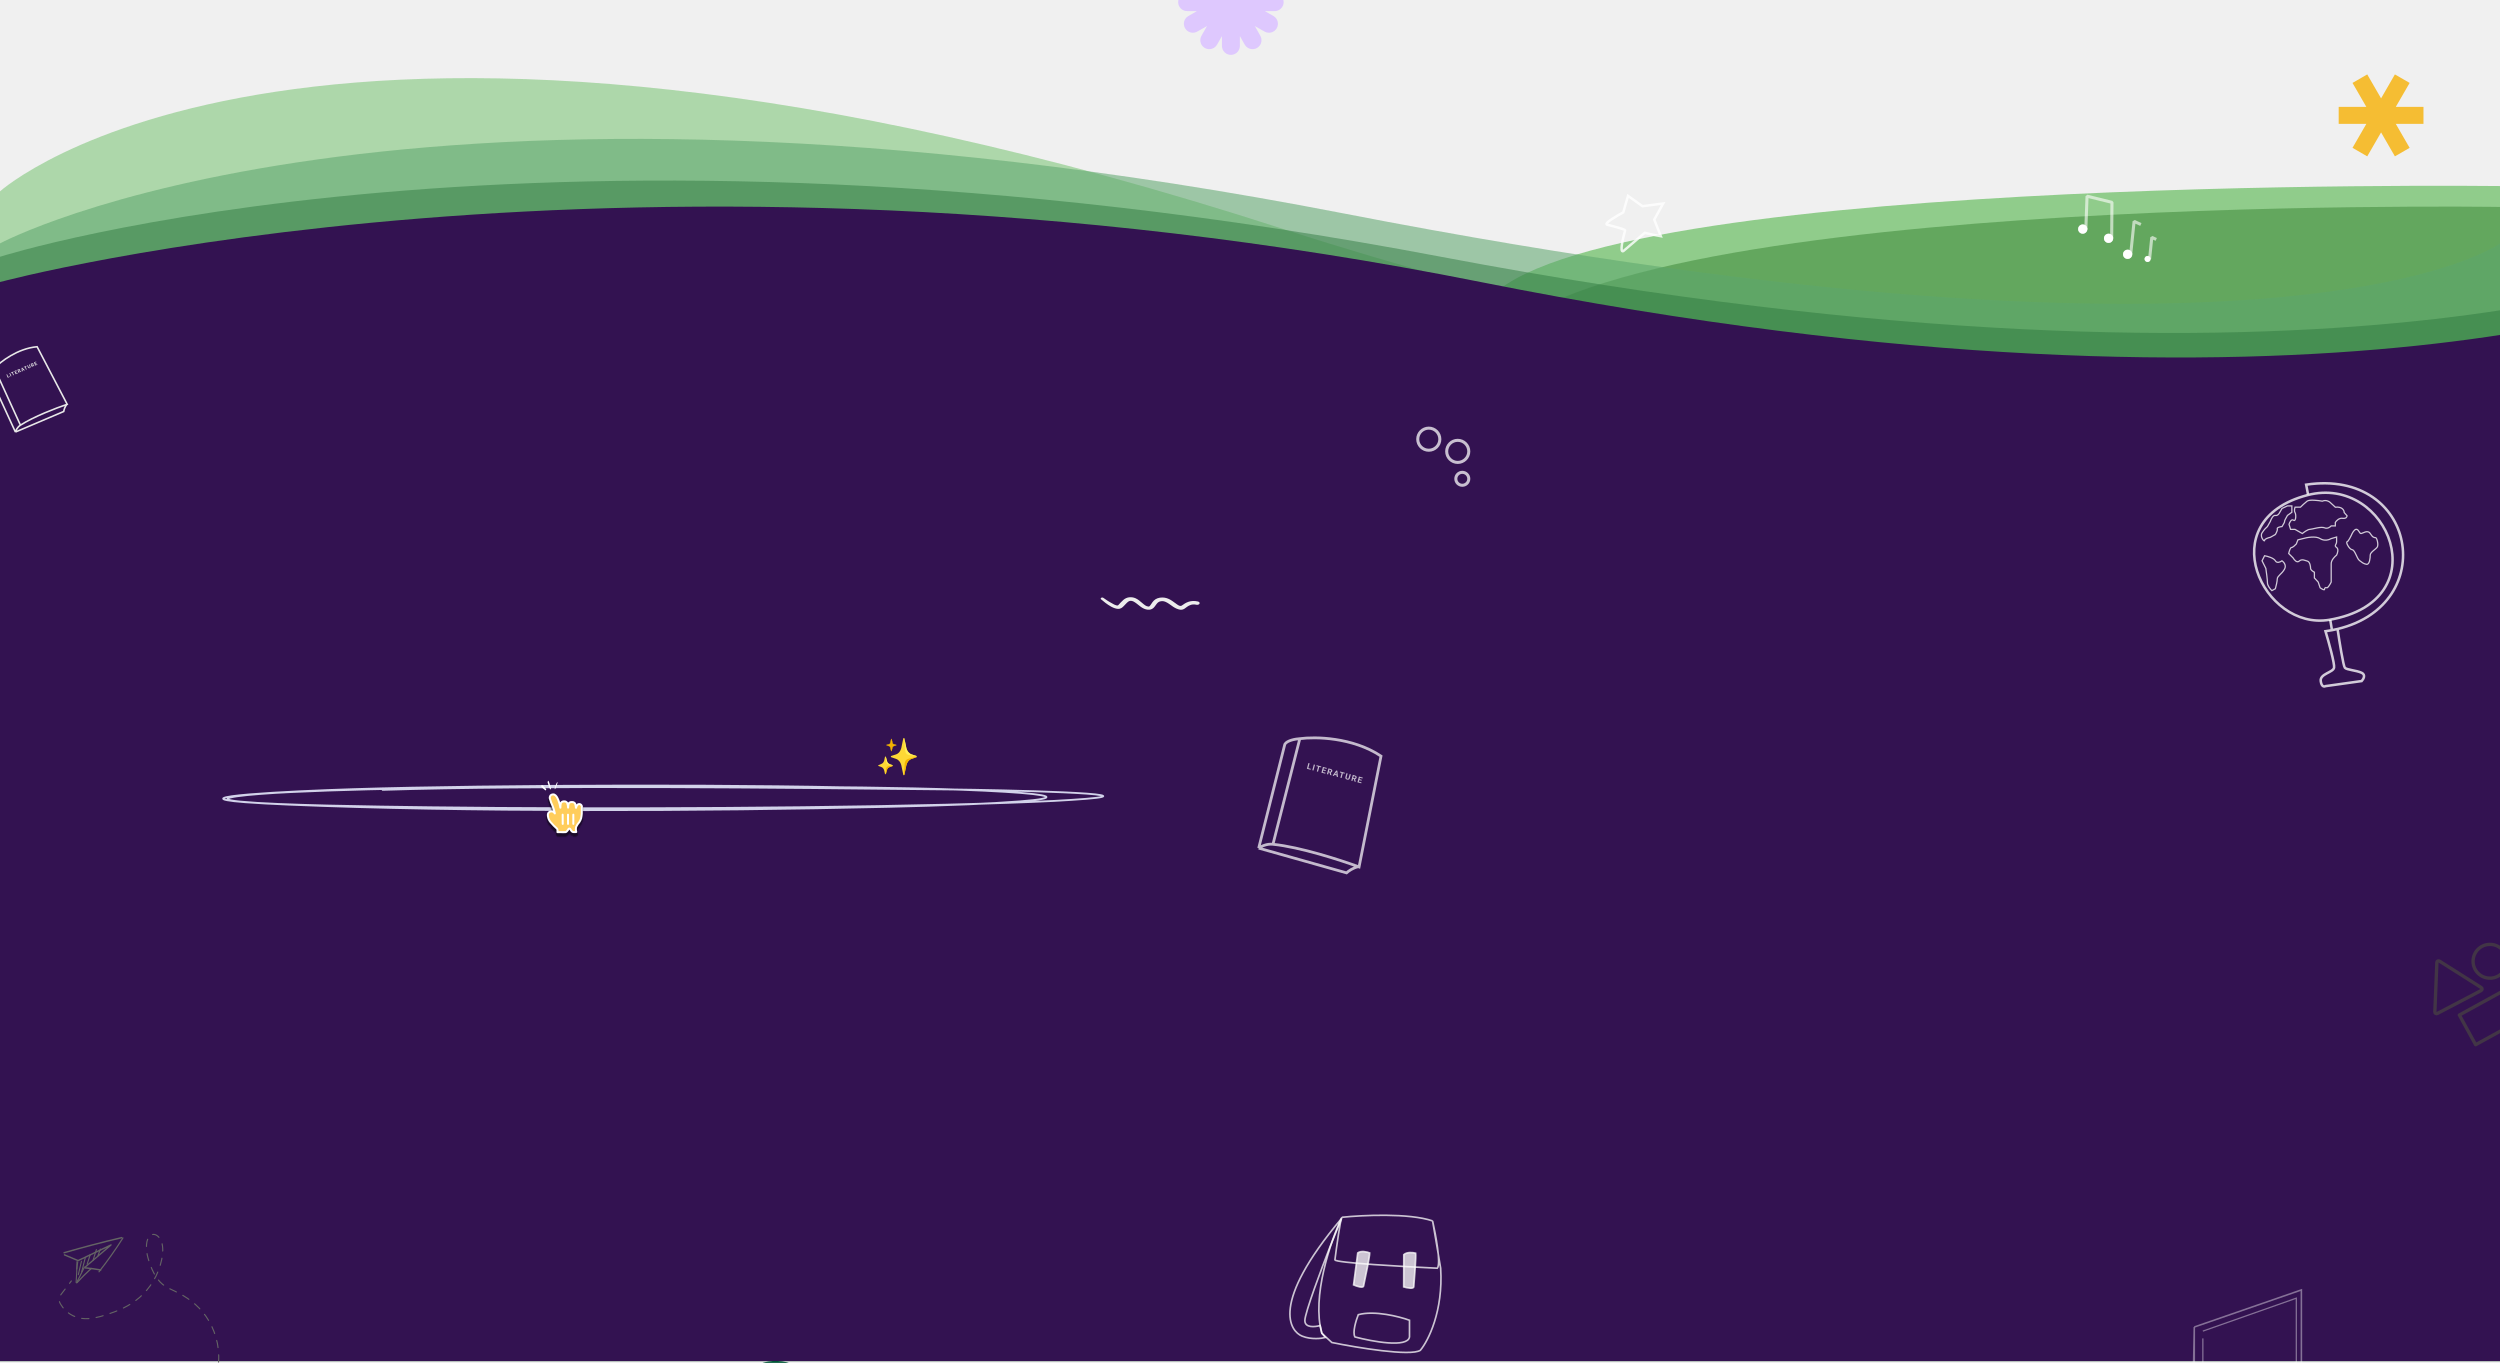
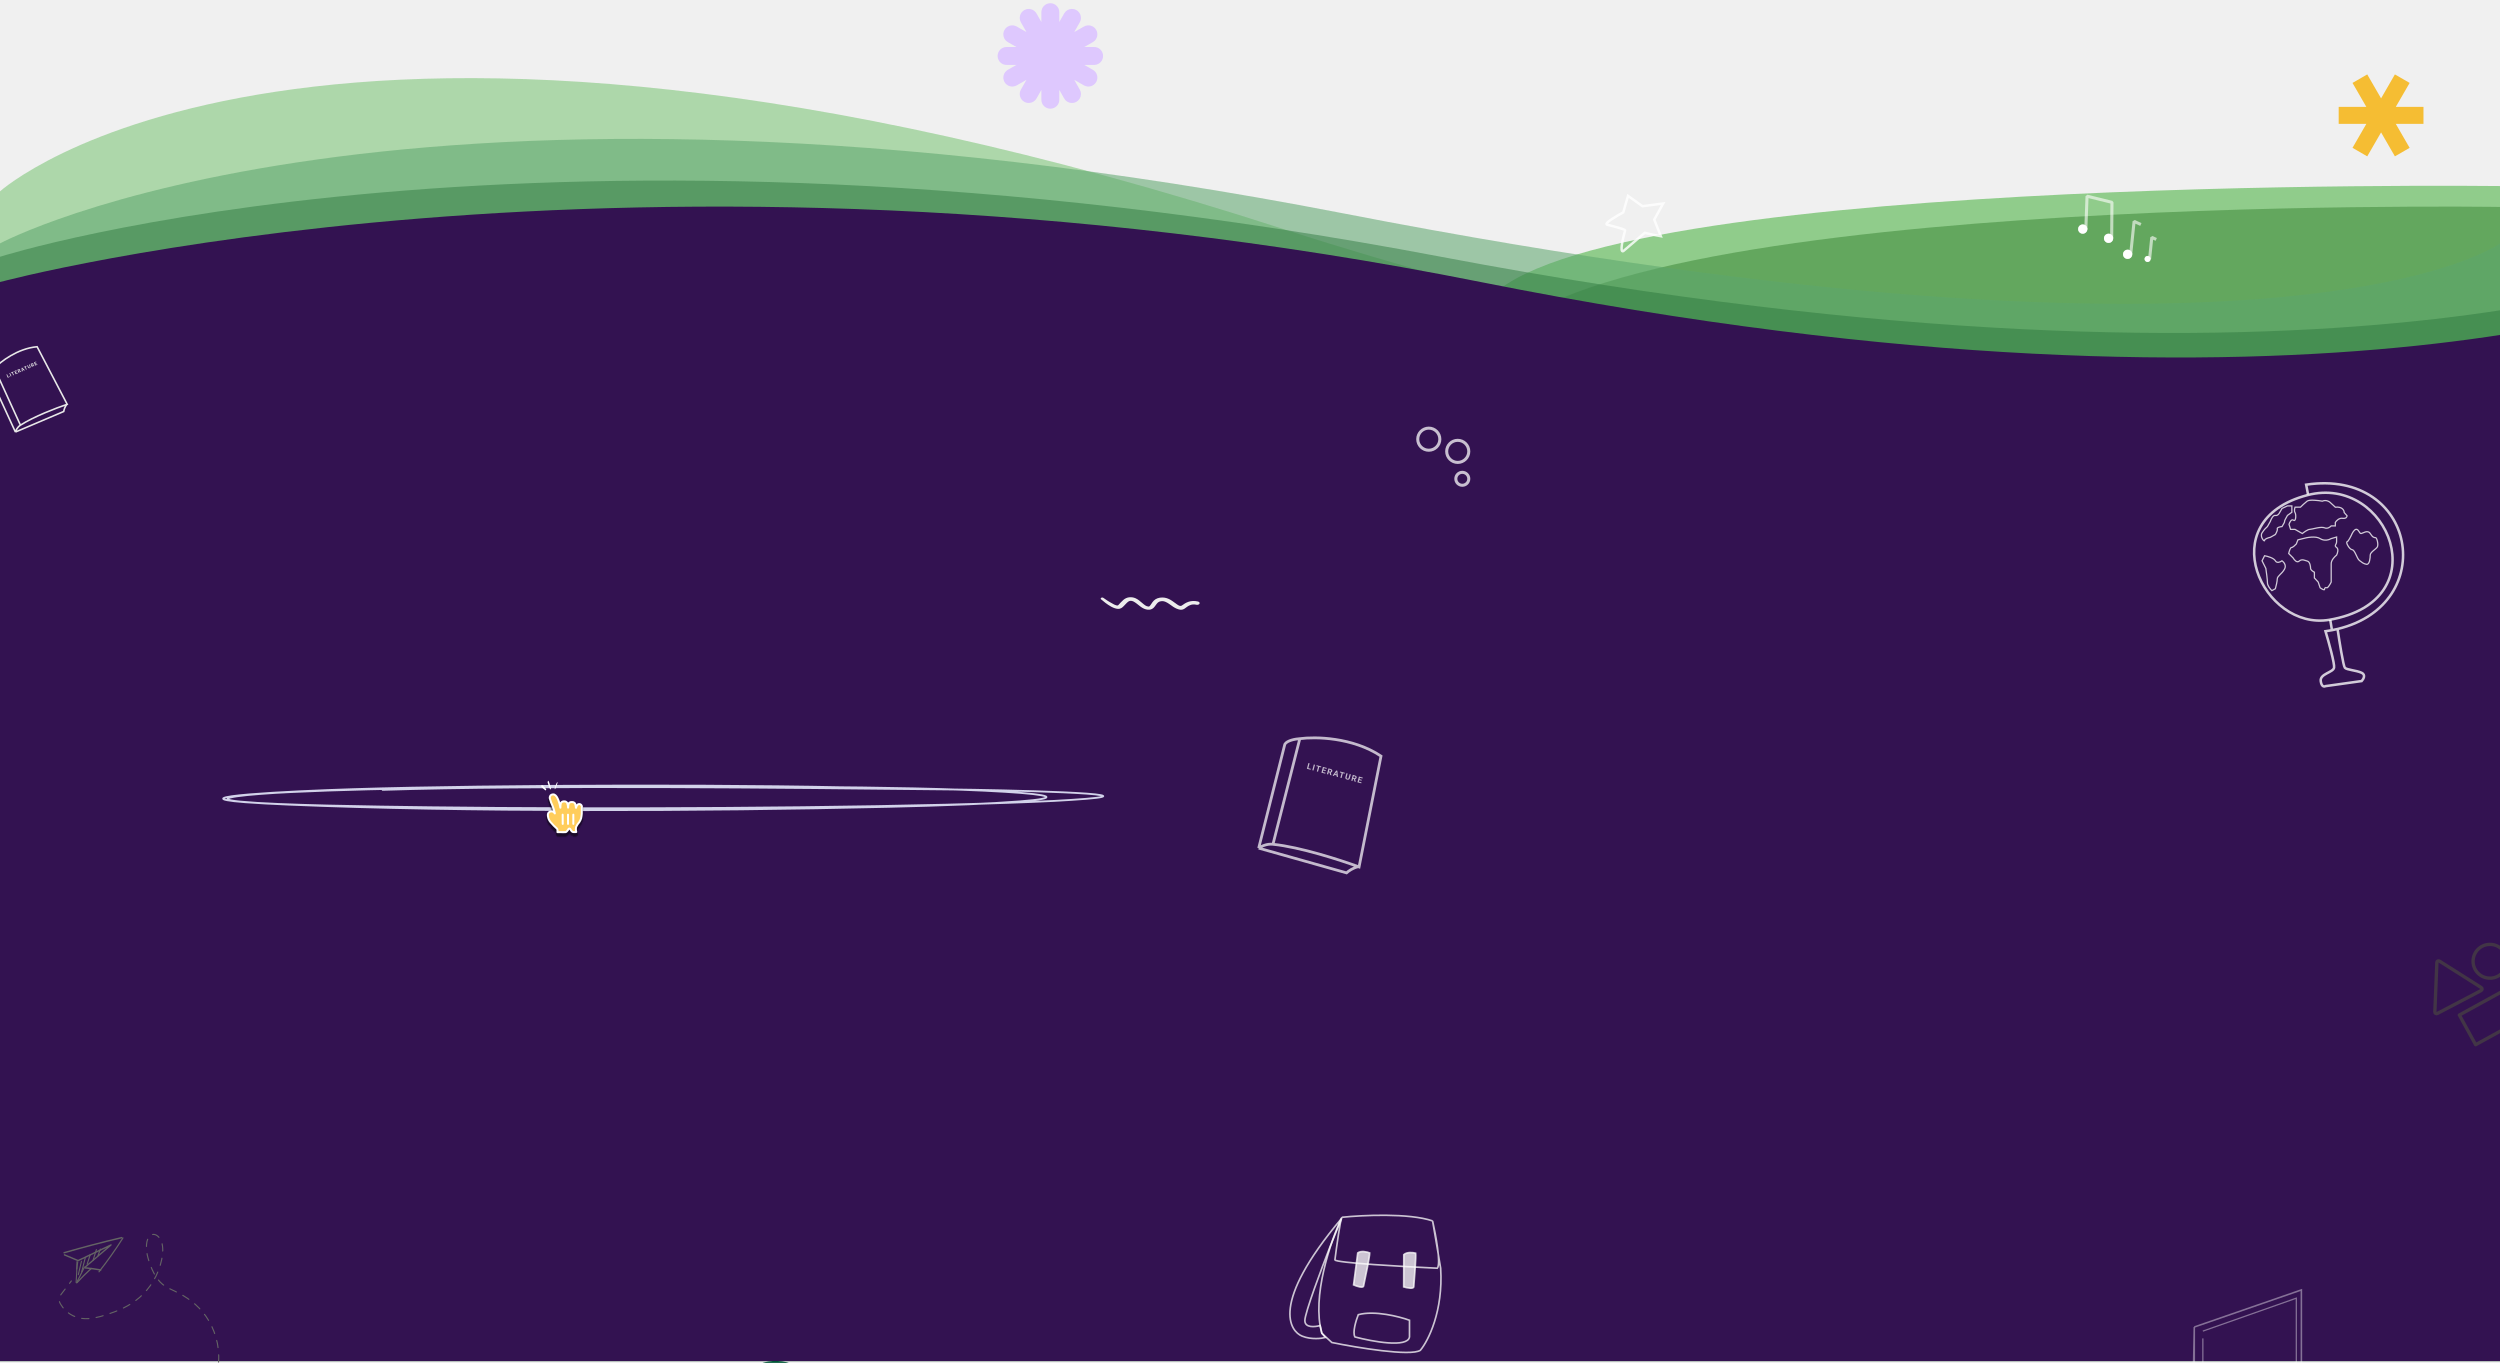
<svg xmlns="http://www.w3.org/2000/svg" width="1440" height="785" viewBox="0 0 1440 785" fill="none">
  <g clip-path="url(#clip0_3330_957)">
    <path d="M0 110.215C0 110.215 177.057 -49.98 738.775 131.776C1300.49 313.531 1440 110.215 1440 110.215V652H0V110.215Z" fill="#90CC8B" fill-opacity="0.69" />
    <path d="M1440 107.16C1440 107.16 899.042 100.261 853.963 177.037C808.883 253.813 3.34434e-05 162 3.34434e-05 162V641H1440V107.16Z" fill="#90CC8B" />
    <path d="M1440 119.199C1440 119.199 899.042 110.607 853.963 206.218C808.883 301.828 3.34434e-05 187.492 3.34434e-05 187.492V784H1440V119.199Z" fill="#63A75E" />
    <path d="M0 140.194C0 140.194 228.738 17.071 774.307 123.004C1319.87 228.937 1440 140.194 1440 140.194V784H0V140.194Z" fill="#5EA76E" fill-opacity="0.56" />
    <path d="M0 147.897C0 147.897 309.543 49.13 830 147.896C1350.46 246.662 1563 147.897 1563 147.897V784H0V147.897Z" fill="#2C753D" fill-opacity="0.47" />
    <path d="M0 162.46C0 162.46 362.414 64.675 852.957 162.461C1343.5 260.247 1563 162.46 1563 162.46V784H0V162.46Z" fill="#331251" />
    <path d="M1404.15 553.552C1404.46 553.393 1404.82 553.408 1405.12 553.592L1429.23 568.868C1429.52 569.052 1429.69 569.377 1429.68 569.721C1429.66 570.064 1429.47 570.374 1429.16 570.534L1403.87 583.78C1403.57 583.94 1403.2 583.925 1402.91 583.741C1402.62 583.557 1402.45 583.231 1402.47 582.888L1403.64 554.366L1403.65 554.238C1403.7 553.947 1403.89 553.692 1404.15 553.552Z" stroke="#423546" stroke-width="1.925" stroke-linejoin="round" />
    <rect x="1416.58" y="584.657" width="29.669" height="19.494" transform="rotate(-28.7902 1416.58 584.657)" stroke="#423546" stroke-width="1.925" stroke-linejoin="round" />
    <circle cx="1434.22" cy="553.696" r="9.733" stroke="#423546" stroke-width="1.925" />
    <path d="M772.92 701.16C784.674 699.931 811.58 698.628 825.172 703.244M772.92 701.16C772.022 702.571 769.875 718.096 768.913 725.683C768.913 727.35 808.235 729.583 827.897 730.492C830.076 727.799 826.988 711.204 825.172 703.244M772.92 701.16C766.562 714.624 755.353 746.84 761.38 767.998L767.15 773.287C781.789 776.279 812.478 781.365 818.119 777.775C822.661 772.325 831.359 755.239 829.82 730.492L825.172 703.244M782.377 757.259C781.094 760.464 778.915 767.517 780.453 770.081C790.498 772.753 810.843 776.492 811.868 770.081V760.464C805.938 758.327 791.737 754.694 782.377 757.259Z" stroke="white" stroke-opacity="0.75" stroke-width="0.962" />
    <path d="M779.652 740.106L782.057 721.673C783.98 720.263 787.453 721.086 788.949 721.673C788.949 723.853 786.598 735.297 785.422 740.747C785.166 742.157 781.469 740.907 779.652 740.106Z" fill="white" fill-opacity="0.75" stroke="white" stroke-opacity="0.75" stroke-width="0.962" />
    <path d="M808.523 741.265L808.582 722.676C810.312 721.034 813.861 721.412 815.419 721.806C815.694 723.969 814.806 735.618 814.328 741.172C814.252 742.604 810.426 741.83 808.523 741.265Z" fill="white" fill-opacity="0.75" stroke="white" stroke-opacity="0.75" stroke-width="0.962" />
    <path d="M749.999 769.6C743.268 766.875 731.086 751.328 772.759 701.801L766.028 718.31C761.219 730.598 751.602 756.265 751.602 760.624C751.602 764.984 757.426 764.364 760.418 763.509L761.38 767.837L763.463 770.401C761.433 770.936 755.385 771.78 749.999 769.6Z" stroke="white" stroke-opacity="0.75" stroke-width="0.962" />
    <path d="M935.004 122.334L937.74 112.828L946.067 118.769L957.964 117.225L952.849 126.493L956.656 136.118C955.133 135.928 949.835 134.692 947.376 134.098L935.004 144.673C932.815 145.719 934.805 137.108 936.074 132.672C936.074 132.102 929.015 130.216 925.486 129.345C924.154 128.489 931.276 124.315 935.004 122.334Z" stroke="white" stroke-opacity="0.81" stroke-width="1.419" />
    <path d="M748.689 425.479C757.455 424.274 779.083 424.595 795.465 435.516L782.817 499.356C782.686 499.307 782.552 499.258 782.416 499.207M748.689 425.479L733.231 486.307M748.689 425.479C746.347 425.613 741.341 426.442 740.057 428.691L725 488.515M733.231 486.307C729.698 485.853 726.271 487.59 725 488.515M733.231 486.307C748.92 487.892 772.283 495.471 782.416 499.207M725 488.515L775.59 502.769C776.661 501.8 779.525 499.731 782.416 499.207" stroke="white" stroke-opacity="0.71" stroke-width="1.606" />
    <path d="M755.029 442.838L754.886 443.369L753.22 442.923L753.363 442.391L755.029 442.838ZM754.327 439.673L753.441 442.982L752.759 442.799L753.646 439.491L754.327 439.673ZM757.447 440.509L756.56 443.818L755.881 443.636L756.767 440.327L757.447 440.509ZM760.055 441.208L759.169 444.517L758.489 444.335L759.376 441.026L760.055 441.208ZM761.073 441.481L760.93 442.015L758.23 441.292L758.373 440.758L761.073 441.481ZM763.496 445.106L763.354 445.638L761.593 445.166L761.735 444.635L763.496 445.106ZM762.702 441.917L761.815 445.226L761.134 445.043L762.02 441.735L762.702 441.917ZM763.65 443.616L763.511 444.134L761.979 443.723L762.118 443.205L763.65 443.616ZM764.238 442.329L764.095 442.863L762.336 442.392L762.479 441.858L764.238 442.329ZM765.196 442.586L766.43 442.916C766.683 442.984 766.891 443.08 767.052 443.205C767.215 443.33 767.326 443.48 767.385 443.654C767.443 443.829 767.444 444.025 767.386 444.242C767.338 444.419 767.267 444.563 767.172 444.674C767.08 444.784 766.967 444.867 766.836 444.922C766.706 444.977 766.561 445.01 766.402 445.021L766.156 445.076L765.084 444.789L765.221 444.256L766.019 444.47C766.139 444.502 766.244 444.507 766.334 444.486C766.424 444.465 766.499 444.421 766.559 444.356C766.62 444.291 766.664 444.209 766.691 444.109C766.719 444.003 766.724 443.906 766.705 443.818C766.686 443.73 766.642 443.655 766.573 443.593C766.504 443.53 766.409 443.483 766.287 443.45L765.735 443.302L764.992 446.077L764.31 445.894L765.196 442.586ZM766.16 446.39L765.8 444.713L766.522 444.902L766.898 446.554L766.889 446.586L766.16 446.39ZM769.93 444.461L768.295 446.962L767.57 446.768L769.686 443.789L770.148 443.912L769.93 444.461ZM769.943 447.404L769.776 444.419L769.854 443.834L770.32 443.959L770.67 447.599L769.943 447.404ZM770.232 446.161L770.089 446.695L768.341 446.227L768.484 445.693L770.232 446.161ZM773.619 444.843L772.733 448.151L772.053 447.969L772.94 444.661L773.619 444.843ZM774.637 445.115L774.494 445.649L771.795 444.926L771.938 444.392L774.637 445.115ZM777.411 445.859L778.091 446.041L777.505 448.227C777.437 448.481 777.325 448.681 777.169 448.826C777.015 448.972 776.831 449.063 776.616 449.099C776.403 449.136 776.173 449.122 775.926 449.056C775.679 448.99 775.472 448.887 775.303 448.747C775.135 448.608 775.02 448.437 774.958 448.234C774.897 448.031 774.901 447.802 774.969 447.547L775.555 445.361L776.237 445.544L775.651 447.73C775.611 447.879 775.602 448.006 775.624 448.112C775.646 448.219 775.695 448.306 775.771 448.373C775.848 448.441 775.948 448.492 776.069 448.524C776.193 448.557 776.304 448.564 776.402 448.543C776.502 448.522 776.587 448.471 776.658 448.39C776.73 448.308 776.786 448.193 776.826 448.045L777.411 445.859ZM779.211 446.341L780.445 446.671C780.698 446.739 780.905 446.835 781.066 446.96C781.229 447.085 781.34 447.235 781.399 447.409C781.457 447.584 781.458 447.78 781.4 447.997C781.352 448.174 781.281 448.318 781.186 448.429C781.094 448.539 780.981 448.622 780.85 448.677C780.72 448.732 780.575 448.765 780.417 448.776L780.17 448.831L779.098 448.544L779.236 448.011L780.033 448.225C780.153 448.257 780.258 448.262 780.348 448.241C780.438 448.22 780.513 448.176 780.573 448.111C780.634 448.046 780.678 447.964 780.705 447.864C780.733 447.758 780.738 447.661 780.719 447.573C780.701 447.485 780.657 447.41 780.587 447.348C780.518 447.285 780.423 447.238 780.301 447.206L779.749 447.058L779.006 449.832L778.324 449.65L779.211 446.341ZM780.174 450.145L779.815 448.468L780.536 448.657L780.912 450.309L780.903 450.341L780.174 450.145ZM784.227 450.661L784.084 451.193L782.323 450.721L782.465 450.189L784.227 450.661ZM783.432 447.472L782.546 450.781L781.864 450.598L782.75 447.289L783.432 447.472ZM784.38 449.17L784.241 449.688L782.71 449.278L782.848 448.76L784.38 449.17ZM784.968 447.884L784.825 448.418L783.066 447.946L783.21 447.412L784.968 447.884Z" fill="white" fill-opacity="0.71" />
    <circle cx="822.98" cy="252.969" r="6.363" stroke="white" stroke-opacity="0.73" stroke-width="1.755" />
    <circle cx="839.656" cy="259.991" r="6.363" stroke="white" stroke-opacity="0.73" stroke-width="1.755" />
    <circle cx="842.288" cy="275.789" r="3.73" stroke="white" stroke-opacity="0.73" stroke-width="1.755" />
    <path d="M1263.91 764.352L1325.59 743V788.806M1263.91 764.352V811.435M1263.91 764.352L1263 811.07C1263.18 811.191 1263.58 811.435 1263.73 811.435L1263.91 812.53C1264.06 812.676 1295.12 825.973 1310.63 832.604C1311 832.604 1370.12 806.69 1370.31 806.507C1370.45 806.361 1370.49 805.716 1370.49 805.412M1325.59 788.806L1370.49 805.412M1325.59 788.806L1263.91 811.435M1370.49 805.412L1310.81 831.691L1263.91 811.435" stroke="white" stroke-opacity="0.4" stroke-width="0.912" />
    <path d="M1268.84 766.723L1322.68 747.744V784.79L1268.84 805.412V770.921" stroke="white" stroke-opacity="0.4" stroke-width="0.73" />
    <path d="M1329.07 285.195C1273.15 299.829 1303.58 363.494 1341.68 357.016C1405.09 346.233 1375.85 272.951 1329.07 285.195Z" stroke="white" stroke-opacity="0.78" stroke-width="1.462" />
    <path d="M1346.43 362.296C1405.44 348.257 1392.1 269.653 1328.34 279.165L1329.43 284.83M1346.43 362.296C1347.47 369.308 1349.76 383.588 1350.63 384.612C1351.73 385.891 1357.21 386.074 1360.32 387.536C1362.8 388.705 1361.35 391.19 1360.32 392.287L1339.49 395.211C1338.75 395.637 1337.18 395.65 1336.74 392.287C1336.2 388.084 1343.87 387.353 1344.42 384.612C1344.86 382.419 1341.31 369.687 1339.49 363.595C1340.75 363.419 1341.99 363.216 1343.2 362.986M1346.43 362.296C1345.38 362.547 1344.3 362.777 1343.2 362.986M1342.23 357.016L1343.2 362.986" stroke="white" stroke-opacity="0.78" stroke-width="1.462" />
    <path d="M1336.38 310.234C1333.89 308.626 1328.76 309.564 1326.51 310.234L1323.59 310.965L1322.67 313.341C1322.06 314.011 1320.66 315.351 1319.93 315.351C1319.2 315.351 1318.53 317.666 1318.29 318.823L1320.84 321.382C1321.45 322.478 1323 324.379 1324.32 323.209C1325.96 321.747 1327.61 322.844 1329.07 323.209C1330.53 323.575 1330.9 326.316 1330.9 327.413C1330.9 328.29 1332.36 329.24 1333.09 329.606V332.895L1335.28 335.271L1336.38 338.56C1337.23 339.169 1338.94 340.205 1338.94 339.474C1338.94 338.56 1339.49 338.195 1340.22 338.56C1340.8 338.853 1342.17 336.489 1342.77 335.271V330.519V324.671C1342.77 322.624 1344.85 320.529 1345.88 319.737C1346.43 318.641 1347.2 316.228 1345.88 315.351C1344.24 314.255 1345.88 313.706 1345.88 312.062V309.32L1342.77 310.234C1341.68 310.904 1338.86 311.842 1336.38 310.234Z" stroke="white" stroke-opacity="0.78" stroke-width="0.731" />
    <path d="M1357.58 304.933C1356.55 304.495 1355.32 306.334 1354.84 307.309C1354.17 308.832 1352.64 311.914 1351.91 312.061C1351 312.243 1353.19 316.447 1354.84 316.629C1356.48 316.812 1357.58 321.746 1359.04 322.843C1360.5 323.939 1361.23 324.67 1363.06 325.036C1364.89 325.401 1365.25 321.381 1365.25 319.736C1365.25 318.091 1368.36 316.447 1369.27 315.167C1370.19 313.888 1369.09 309.685 1368.36 309.685C1367.63 309.685 1366.71 309.685 1365.25 307.309C1363.79 304.933 1360.87 307.309 1359.95 307.309C1359.04 307.309 1358.86 305.482 1357.58 304.933Z" stroke="white" stroke-opacity="0.78" stroke-width="0.731" />
    <path d="M1326.14 307.309L1321.94 304.933H1319.38L1318.47 302.009C1318.83 300.852 1319.86 298.756 1321.03 299.634C1322.49 300.73 1322.67 296.344 1321.94 295.248C1321.36 294.37 1321.7 292.811 1321.94 292.141H1325.05C1325.78 291.41 1327.57 289.692 1328.89 288.669C1330.2 287.645 1335.28 288.242 1337.66 288.669C1340 287.645 1342.04 289.095 1342.77 289.948L1345.15 292.141C1349.24 291.702 1350.27 294.029 1350.27 295.248L1351.91 297.075C1351.91 297.684 1351.4 298.829 1349.35 298.537C1347.31 298.245 1345.7 299.999 1345.15 300.913V302.923H1342.77C1342.17 303.593 1340.54 304.751 1338.94 304.02C1336.93 303.106 1331.63 304.933 1330.35 304.933C1329.32 304.933 1327.12 306.517 1326.14 307.309Z" stroke="white" stroke-opacity="0.78" stroke-width="0.731" />
    <path d="M1310.61 296.891C1309.3 296.598 1308.11 299.084 1307.69 300.363L1306.04 303.287C1305.49 303.713 1304.11 305.041 1302.94 306.942C1301.47 309.318 1304.58 312.424 1304.4 311.328C1304.25 310.451 1306.53 309.744 1307.69 309.5L1310.61 307.856C1311.1 307.064 1312 305.297 1311.71 304.566C1311.42 303.835 1313.41 303.409 1314.45 303.287C1315.06 302.312 1316.2 300.363 1315.91 300.363C1315.62 300.363 1316.89 298.048 1317.56 296.891L1320.11 295.063V291.408H1317.56L1314.45 292.87L1313.17 295.063C1312.86 295.794 1311.93 297.183 1310.61 296.891Z" stroke="white" stroke-opacity="0.78" stroke-width="0.731" />
    <path d="M1310.61 323.024C1309.73 321.416 1306.1 320.404 1304.4 320.1L1302.94 323.024L1305.13 327.41C1305.43 329.42 1306.04 333.879 1306.04 335.634C1306.04 337.388 1307.75 339.41 1308.6 340.202L1310.61 339.106C1310.98 337.766 1311.71 334.756 1311.71 333.441C1311.71 331.796 1314.45 330.517 1315.91 327.775C1317.08 325.582 1315.42 323.694 1314.45 323.024C1313.53 323.694 1311.49 324.632 1310.61 323.024Z" stroke="white" stroke-opacity="0.78" stroke-width="0.731" />
    <path d="M1201.43 132.131L1202.14 113L1216.49 116.543L1216.32 137.091" stroke="#FFFDFD" stroke-opacity="0.6" stroke-width="1.771" stroke-linejoin="bevel" />
    <circle cx="1199.66" cy="131.952" r="2.657" fill="white" />
    <circle cx="1199.66" cy="131.952" r="2.48" stroke="#FFFDFD" stroke-opacity="0.6" stroke-width="0.354" />
    <circle cx="1214.54" cy="137.268" r="2.657" fill="white" />
    <circle cx="1214.54" cy="137.268" r="2.48" stroke="#FFFDFD" stroke-opacity="0.6" stroke-width="0.354" />
    <circle cx="1225.52" cy="146.479" r="2.657" fill="white" />
    <circle cx="1225.52" cy="146.479" r="2.48" stroke="#FFFDFD" stroke-opacity="0.6" stroke-width="0.354" />
    <path d="M1227.29 146.302L1229.24 127.525L1233.14 129.297" stroke="#FFFDFD" stroke-opacity="0.6" stroke-width="1.771" stroke-linejoin="bevel" />
    <circle cx="1237.01" cy="149.168" r="1.742" fill="white" />
    <circle cx="1237.01" cy="149.168" r="1.565" stroke="#FFFDFD" stroke-opacity="0.6" stroke-width="0.354" />
    <path d="M1238.17 149.051L1239.44 136.738L1242 137.9" stroke="#FFFDFD" stroke-opacity="0.6" stroke-width="1.771" stroke-linejoin="bevel" />
    <path d="M520.165 454.428C439.279 451.581 283.746 452.062 203.91 454.553C167.55 455.688 100.505 458.975 141.302 462.079C148.498 462.626 157.245 463.071 166.294 463.455C265.887 467.69 404.794 467.259 511.68 464.725C527.621 464.347 543.307 463.899 557.739 463.289C568.533 462.833 578.968 462.268 587.373 461.608C611.978 459.677 605.551 457.734 579.078 456.096C548.385 454.198 506.412 453.61 466.808 453.288C432.177 453.006 397.589 452.952 362.794 453.067C297.539 453.283 222.336 453.626 167.606 456.221C143.702 457.354 118.019 459.776 138.51 461.737C160.714 463.861 213.069 464.549 248.283 464.997C343.28 466.206 493.592 465.607 580.123 462.433C589.454 462.091 598.907 461.772 607.254 461.322C613.85 460.967 620.165 460.561 625.643 460.122C664.467 457.013 577.835 455.058 547.282 454.722C451.168 453.666 308.913 452.141 220.397 454.951" stroke="#D2D2EA" stroke-width="1.07" stroke-miterlimit="1.5" stroke-linecap="round" stroke-linejoin="round" />
    <g clip-path="url(#clip1_3330_957)">
      <path d="M319.535 454.58C319.73 454.69 319.971 454.236 320.568 452.645C321.198 450.962 321.276 450.567 321.011 450.523C320.646 450.466 319.225 454.393 319.535 454.58Z" fill="white" />
      <path d="M311.9 452.406C311.613 453.011 311.679 453.138 312.821 454.165C313.999 455.227 314.253 455.379 314.47 455.175C314.862 454.803 314.64 454.422 313.249 453.036C312.221 452.013 312.113 451.959 311.9 452.406Z" fill="white" />
      <path d="M315.574 450.047C315.362 450.48 315.373 450.68 315.645 451.438C316.461 453.686 316.866 455.356 317.263 454.505C317.428 454.159 317.319 453.726 316.452 451.065C315.965 449.597 315.863 449.47 315.574 450.047Z" fill="white" />
    </g>
    <g filter="url(#filter0_d_3330_957)">
      <path d="M331.745 465.33C331.745 465.545 331.853 464.731 332.19 464.194C332.462 463.389 333.334 462.957 334.139 463.228C334.944 463.499 335.377 464.371 335.106 465.176C335.106 466.174 335.106 466.128 335.106 466.803C335.106 467.478 335.106 468.076 335.106 468.644C335.05 469.542 334.927 470.435 334.737 471.314C334.491 472.094 334.14 472.838 333.694 473.523C332.949 474.352 332.333 475.288 331.868 476.301C331.754 476.804 331.703 477.319 331.715 477.835C331.713 478.312 331.775 478.786 331.899 479.247C331.271 479.313 330.639 479.313 330.012 479.247C329.413 479.155 328.677 477.958 328.477 477.59C328.378 477.392 328.176 477.267 327.955 477.267C327.734 477.267 327.532 477.392 327.434 477.59C327.096 478.173 326.344 479.231 325.899 479.293C324.871 479.416 322.739 479.293 321.081 479.293C321.081 479.293 321.358 477.758 320.728 477.206C320.099 476.654 319.455 476.009 318.979 475.58L317.706 474.168C316.807 473.335 316.15 472.275 315.803 471.099C315.481 469.657 315.512 468.951 315.803 468.383C316.1 467.902 316.565 467.547 317.107 467.386C317.558 467.305 318.022 467.337 318.458 467.478C318.759 467.603 319.02 467.811 319.209 468.076C319.562 468.552 319.67 468.782 319.532 468.261C319.394 467.739 319.225 466.956 318.903 465.882C318.58 464.808 318.381 464.563 318.181 463.995C317.982 463.427 317.721 462.89 317.414 462.184C317.134 461.463 316.898 460.725 316.708 459.975C316.572 459.347 316.718 458.691 317.107 458.18C317.658 457.642 318.452 457.438 319.194 457.643C319.776 457.896 320.267 458.318 320.606 458.855C321.058 459.578 321.429 460.35 321.71 461.156C322.218 462.473 322.578 463.842 322.785 465.238C322.755 464.414 322.827 463.589 322.999 462.783C323.17 462.285 323.561 461.895 324.058 461.724C324.515 461.584 324.998 461.552 325.47 461.632C325.945 461.731 326.367 462.005 326.651 462.399C327.006 463.295 327.203 464.245 327.234 465.207C327.255 464.388 327.374 463.574 327.587 462.783C327.844 462.422 328.219 462.162 328.646 462.046C329.153 461.954 329.673 461.954 330.18 462.046C330.596 462.185 330.96 462.447 331.224 462.798C331.549 463.612 331.746 464.471 331.807 465.345" fill="#FFCD5B" />
      <path d="M316.706 457.767C317.403 457.088 318.408 456.829 319.424 457.115C320.111 457.414 320.693 457.914 321.094 458.55C321.569 459.31 321.959 460.12 322.248 460.949C322.4 461.344 322.539 461.745 322.666 462.148C322.941 461.699 323.368 461.352 323.89 461.174C324.432 461.007 325.006 460.97 325.588 461.069C326.204 461.198 326.75 461.552 327.186 462.187C327.202 462.226 327.217 462.264 327.231 462.303C327.559 461.91 328.005 461.625 328.544 461.48C329.119 461.376 329.708 461.376 330.363 461.501C330.889 461.677 331.35 462.008 331.683 462.452L331.763 462.597C331.855 462.845 331.937 463.097 332.008 463.352C332.548 462.688 333.464 462.393 334.323 462.682C335.397 463.044 335.989 464.185 335.682 465.264V466.803C335.682 467.777 335.682 467.777 335.681 468.68C335.623 469.606 335.496 470.528 335.286 471.487C335.024 472.317 334.651 473.108 334.122 473.908C333.416 474.693 332.832 475.581 332.43 476.428C332.326 476.885 332.279 477.353 332.29 477.837C332.289 478.262 332.345 478.686 332.455 479.098C332.547 479.439 332.311 479.782 331.959 479.819C331.292 479.889 330.618 479.889 329.924 479.815C329.187 479.702 328.499 478.836 327.963 477.847C327.345 478.891 326.613 479.775 325.968 479.864C325.357 479.937 324.662 479.937 322.826 479.895C322.739 479.893 322.738 479.893 322.651 479.891C321.928 479.875 321.503 479.868 321.082 479.868C320.723 479.868 320.452 479.544 320.516 479.191C320.521 479.161 320.53 479.098 320.54 479.01C320.57 478.743 320.577 478.464 320.55 478.215C320.517 477.921 320.44 477.719 320.349 477.639C320.268 477.567 320.267 477.566 320.186 477.494C320.056 477.377 319.919 477.252 319.77 477.113C319.67 477.02 318.798 476.191 318.553 475.965L317.314 474.59C316.34 473.686 315.628 472.536 315.242 471.224C314.905 469.715 314.912 468.859 315.313 468.081C315.685 467.479 316.266 467.035 317.007 466.819C317.525 466.727 318.058 466.757 318.599 466.922C318.522 466.63 318.441 466.346 318.351 466.048C318.176 465.462 318.141 465.374 317.825 464.652C317.749 464.479 317.693 464.342 317.64 464.188C317.611 464.106 317.581 464.026 317.549 463.942C317.471 463.74 317.382 463.533 317.252 463.238C317.214 463.154 316.964 462.592 316.878 462.392C316.589 461.649 316.346 460.889 316.146 460.097C315.974 459.304 316.159 458.476 316.706 457.767ZM319.041 458.197C318.497 458.047 317.914 458.197 317.565 458.528C317.278 458.905 317.17 459.39 317.266 459.834C317.45 460.561 317.679 461.277 317.942 461.955C318.019 462.132 318.266 462.688 318.304 462.771C318.441 463.081 318.536 463.304 318.622 463.526C318.659 463.621 318.693 463.713 318.724 463.802C318.769 463.93 318.814 464.041 318.879 464.19C319.213 464.953 319.261 465.074 319.454 465.717C319.598 466.198 319.719 466.644 319.844 467.138C319.87 467.242 320.046 467.956 320.088 468.113C320.133 468.283 320.155 468.38 320.163 468.469C320.203 468.589 320.202 468.589 319.891 469.044C319.239 469.091 319.239 469.091 319.155 468.957C319.084 468.888 318.775 468.46 318.741 468.411C318.614 468.233 318.439 468.093 318.28 468.025C317.934 467.913 317.566 467.888 317.27 467.937C316.864 468.058 316.516 468.325 316.315 468.646C316.087 469.092 316.081 469.703 316.355 470.936C316.673 472.012 317.274 472.983 318.133 473.782L319.365 475.152C319.582 475.348 320.465 476.187 320.556 476.271C320.699 476.405 320.83 476.526 320.955 476.638C321.032 476.706 321.032 476.706 321.108 476.773C321.46 477.082 321.633 477.536 321.693 478.089C321.716 478.297 321.722 478.511 321.715 478.723C321.98 478.726 322.286 478.732 322.677 478.741C322.764 478.743 322.764 478.743 322.851 478.745C324.613 478.785 325.3 478.785 325.821 478.723C325.936 478.705 326.558 477.954 326.919 477.333C327.115 476.94 327.517 476.691 327.956 476.691C328.395 476.691 328.796 476.94 328.983 477.315C329.315 477.928 329.886 478.645 330.072 478.675C330.448 478.714 330.826 478.729 331.203 478.718C331.16 478.427 331.139 478.136 331.14 477.848C331.127 477.286 331.183 476.723 331.346 476.06C331.835 474.995 332.483 474.01 333.212 473.21C333.63 472.568 333.958 471.871 334.175 471.192C334.358 470.341 334.478 469.478 334.53 468.644V465.177L334.56 464.993C334.73 464.489 334.459 463.943 333.955 463.773C333.451 463.604 332.905 463.875 332.678 464.501C332.63 464.577 332.583 464.671 332.538 464.779C332.47 464.945 332.416 465.114 332.359 465.331C332.333 465.432 332.319 465.489 332.305 465.531C332.293 465.565 332.293 465.565 332.253 465.646C332.16 465.895 332.159 465.895 331.32 465.749C331.151 465.368 331.15 465.364 331.17 465.331C331.129 464.563 330.975 463.805 330.715 463.082C330.527 462.856 330.285 462.687 330.078 462.612C329.638 462.533 329.188 462.533 328.797 462.601C328.529 462.674 328.29 462.828 328.114 463.041C327.931 463.754 327.828 464.485 327.809 465.222C327.79 465.966 326.683 465.97 326.659 465.225C326.63 464.329 326.446 463.445 326.184 462.736C325.984 462.458 325.687 462.265 325.374 462.199C324.991 462.134 324.598 462.16 324.245 462.268C323.916 462.381 323.657 462.64 323.562 462.903C323.4 463.663 323.331 464.44 323.359 465.217C323.385 465.942 322.322 466.04 322.216 465.322C322.015 463.968 321.665 462.64 321.167 461.346C320.899 460.58 320.548 459.847 320.119 459.161C319.842 458.722 319.44 458.377 319.041 458.197Z" fill="white" />
      <path d="M330.81 474.56V469.263C330.81 468.946 330.552 468.689 330.235 468.689C329.917 468.689 329.659 468.946 329.659 469.263V474.56C329.659 474.877 329.917 475.134 330.235 475.134C330.552 475.134 330.81 474.877 330.81 474.56Z" fill="white" />
      <path d="M327.756 474.56L327.741 469.26C327.74 468.944 327.482 468.689 327.164 468.689C326.846 468.69 326.589 468.947 326.59 469.264L326.606 474.563C326.607 474.879 326.865 475.135 327.183 475.134C327.501 475.133 327.757 474.876 327.756 474.56Z" fill="white" />
      <path d="M323.521 469.272L323.552 474.558C323.554 474.878 323.813 475.136 324.131 475.134C324.449 475.132 324.705 474.871 324.703 474.551L324.672 469.266C324.67 468.946 324.411 468.688 324.094 468.689C323.776 468.691 323.52 468.952 323.521 469.272Z" fill="white" />
    </g>
-     <path d="M527.798 435.407L525.187 434.565C523.516 434.014 522.537 432.662 522.078 430.963L520.928 425.364C520.898 425.254 520.825 425.105 520.6 425.105C520.411 425.105 520.302 425.254 520.272 425.364L519.123 430.965C518.662 432.664 517.685 434.015 516.014 434.567L513.402 435.409C513.033 435.529 513.027 436.05 513.395 436.175L516.025 437.081C517.69 437.634 518.662 438.984 519.123 440.675L520.274 446.212C520.304 446.323 520.366 446.522 520.602 446.522C520.852 446.522 520.9 446.323 520.93 446.212L522.082 440.675C522.543 438.982 523.514 437.632 525.179 437.081L527.81 436.175C528.173 436.048 528.168 435.527 527.798 435.407Z" fill="#FDD835" />
-     <path d="M528.046 435.641C528.005 435.538 527.924 435.448 527.798 435.407L525.187 434.565C523.516 434.014 522.537 432.662 522.078 430.963L520.928 425.364C520.912 425.3 520.852 425.184 520.782 425.15L521.153 430.77C521.429 433.335 521.665 434.542 523.713 434.895C525.472 435.199 527.506 435.547 528.046 435.641Z" fill="#FFEE58" />
-     <path d="M528.051 435.934L523.521 436.972C521.925 437.377 521.046 438.302 521.046 440.72L520.602 446.522C520.753 446.507 520.877 446.424 520.93 446.212L522.081 440.675C522.542 438.982 523.513 437.632 525.178 437.081L527.809 436.175C527.933 436.13 528.012 436.039 528.051 435.934Z" fill="#F4B400" />
-     <path d="M512.839 440.277C511.277 439.761 511.135 439.18 510.872 438.199L510.218 435.904C510.179 435.756 509.792 435.756 509.751 435.904L509.307 438.025C509.042 439.002 508.48 439.778 507.52 440.095L505.99 440.758C505.778 440.828 505.774 441.128 505.986 441.199L507.527 441.745C508.484 442.062 509.042 442.838 509.309 443.811L509.753 445.84C509.794 445.988 510.179 445.988 510.218 445.84L510.739 443.82C511.004 442.842 511.409 442.063 512.708 441.745L514.156 441.199C514.367 441.126 514.366 440.826 514.152 440.757L512.839 440.277Z" fill="#FDD835" />
-     <path d="M510.342 438.165C510.501 439.639 510.582 440.048 511.776 440.354L514.265 440.839C514.238 440.804 514.201 440.774 514.15 440.759L512.838 440.277C511.467 439.808 511.088 439.212 510.831 438.019C510.575 436.827 510.301 436.049 510.301 436.049C510.205 435.792 510.068 435.805 510.068 435.805L510.342 438.165Z" fill="#FFEE58" />
-     <path d="M510.387 443.311C510.387 441.921 511.146 441.233 512.354 441.233L514.233 441.156C514.233 441.156 514.124 441.301 513.935 441.346L512.708 441.745C511.668 442.163 511.193 442.373 510.871 443.796C510.871 443.796 510.455 445.452 510.376 445.626C510.267 445.87 510.138 445.921 510.138 445.921L510.387 443.311Z" fill="#F4B400" />
-     <path d="M516.202 429.276C516.307 429.241 516.303 429.091 516.196 429.061L514.748 428.671C514.6 428.63 514.464 428.552 514.354 428.444C514.244 428.335 514.164 428.2 514.122 428.052L513.552 425.699C513.524 425.584 513.361 425.584 513.333 425.701L512.797 428.044C512.756 428.197 512.676 428.336 512.564 428.447C512.452 428.558 512.312 428.637 512.159 428.676L510.721 429.049C510.614 429.078 510.607 429.228 510.712 429.265L512.228 429.79C512.5 429.884 512.71 430.105 512.793 430.381L513.335 432.554C513.363 432.666 513.524 432.668 513.552 432.554L514.113 430.373C514.154 430.237 514.228 430.113 514.327 430.011C514.426 429.909 514.548 429.832 514.683 429.786L516.202 429.276Z" fill="#F4B400" stroke="#F4B400" stroke-width="0.188" stroke-miterlimit="10" />
    <path d="M452.561 818.628C449.121 818.152 446.642 815.177 446.704 811.79C445.844 815.067 442.651 817.258 439.212 816.782C435.773 816.307 433.293 813.332 433.355 809.945C432.496 813.222 429.302 815.412 425.863 814.937C422.15 814.424 419.557 810.998 420.07 807.285C420.074 807.259 420.077 807.232 420.081 807.205L420.081 807.205C422.123 792.434 435.752 782.115 450.524 784.157C465.295 786.199 475.614 799.828 473.572 814.6L473.572 814.6C473.568 814.626 473.565 814.653 473.561 814.68C473.048 818.392 469.622 820.986 465.91 820.473C462.47 819.997 459.991 817.022 460.053 813.635C459.193 816.912 456 819.103 452.561 818.628Z" fill="#005637" />
-     <path d="M714.167 -23.98C714.167 -26.833 711.854 -29.146 709 -29.146C706.147 -29.146 703.833 -26.833 703.833 -23.98V-18.316L701.035 -23.24C699.625 -25.721 696.471 -26.589 693.99 -25.18C691.509 -23.77 690.641 -20.616 692.051 -18.135L695.235 -12.531L689.632 -15.716C687.151 -17.125 683.997 -16.257 682.587 -13.776C681.177 -11.295 682.045 -8.141 684.526 -6.732L689.451 -3.933H683.787C680.933 -3.933 678.62 -1.62 678.62 1.234C678.62 4.087 680.933 6.4 683.787 6.4H689.451L684.526 9.199C682.045 10.608 681.177 13.762 682.587 16.243C683.997 18.724 687.151 19.592 689.632 18.183L695.235 14.998L692.051 20.602C690.641 23.083 691.509 26.237 693.99 27.647C696.471 29.056 699.625 28.188 701.035 25.707L703.833 20.783V26.447C703.833 29.3 706.147 31.613 709 31.613C711.854 31.613 714.167 29.3 714.167 26.447V20.783L716.965 25.707C718.375 28.188 721.529 29.056 724.01 27.647C726.491 26.237 727.359 23.083 725.949 20.602L722.765 14.998L728.369 18.183C730.849 19.592 734.003 18.724 735.413 16.243C736.823 13.762 735.955 10.608 733.474 9.199L728.549 6.4H734.213C737.067 6.4 739.38 4.087 739.38 1.234C739.38 -1.62 737.067 -3.933 734.213 -3.933H728.549L733.474 -6.732C735.955 -8.141 736.823 -11.295 735.413 -13.776C734.003 -16.257 730.849 -17.125 728.369 -15.716L722.765 -12.531L725.949 -18.135C727.359 -20.616 726.491 -23.77 724.01 -25.18C721.529 -26.589 718.375 -25.721 716.965 -23.24L714.167 -18.316V-23.98Z" fill="#DEC8FE" />
+     <path d="M610.167 7.02C610.167 4.167 607.854 1.853 605 1.853C602.147 1.853 599.833 4.167 599.833 7.02V12.684L597.035 7.76C595.625 5.279 592.471 4.411 589.99 5.82C587.509 7.23 586.641 10.384 588.051 12.865L591.235 18.469L585.632 15.284C583.151 13.875 579.997 14.743 578.587 17.224C577.177 19.705 578.045 22.859 580.526 24.268L585.451 27.067H579.787C576.933 27.067 574.62 29.38 574.62 32.233C574.62 35.087 576.933 37.4 579.787 37.4H585.451L580.526 40.199C578.045 41.608 577.177 44.762 578.587 47.243C579.997 49.724 583.151 50.592 585.632 49.183L591.235 45.998L588.051 51.602C586.641 54.083 587.509 57.237 589.99 58.647C592.471 60.056 595.625 59.188 597.035 56.707L599.833 51.783V57.447C599.833 60.3 602.147 62.614 605 62.614C607.854 62.614 610.167 60.3 610.167 57.447V51.783L612.965 56.707C614.375 59.188 617.529 60.056 620.01 58.647C622.491 57.237 623.359 54.083 621.949 51.602L618.765 45.998L624.369 49.183C626.849 50.592 630.003 49.724 631.413 47.243C632.823 44.762 631.955 41.608 629.474 40.199L624.549 37.4H630.213C633.067 37.4 635.38 35.087 635.38 32.233C635.38 29.38 633.067 27.067 630.213 27.067H624.549L629.474 24.268C631.955 22.859 632.823 19.705 631.413 17.224C630.003 14.743 626.849 13.875 624.369 15.284L618.765 18.469L621.949 12.865C623.359 10.384 622.491 7.23 620.01 5.82C617.529 4.411 614.375 5.279 612.965 7.76L610.167 12.684V7.02Z" fill="#DEC8FE" />
    <path d="M-3.209 212.065C0.286 208.367 10.097 200.72 21.374 199.713L38.703 232.886C38.627 232.911 38.549 232.937 38.47 232.964M-3.209 212.065L11.776 244.9M-3.209 212.065C-4.211 212.969 -6.155 215.144 -5.921 216.615L8.882 248.855M11.776 244.9C10.028 245.97 9.118 247.982 8.882 248.855M11.776 244.9C19.379 239.959 32.582 234.939 38.47 232.964M8.882 248.855L36.694 237.019C36.824 236.199 37.363 234.24 38.47 232.964" stroke="#E8E8E8" stroke-width="0.924" />
    <path d="M5.533 216.761L5.661 217.051L4.754 217.451L4.626 217.161L5.533 216.761ZM4.079 215.596L4.874 217.398L4.502 217.562L3.708 215.759L4.079 215.596ZM5.779 214.847L6.573 216.649L6.203 216.812L5.408 215.01L5.779 214.847ZM7.199 214.22L7.994 216.023L7.624 216.186L6.829 214.383L7.199 214.22ZM7.754 213.976L7.882 214.267L6.412 214.915L6.283 214.624L7.754 213.976ZM10.146 214.728L10.274 215.018L9.315 215.441L9.187 215.151L10.146 214.728ZM8.641 213.585L9.436 215.387L9.065 215.551L8.27 213.748L8.641 213.585ZM9.678 214.004L9.802 214.287L8.968 214.654L8.844 214.372L9.678 214.004ZM9.478 213.216L9.607 213.507L8.648 213.929L8.52 213.638L9.478 213.216ZM10 212.985L10.673 212.689C10.81 212.628 10.938 212.597 11.055 212.594C11.173 212.592 11.277 212.619 11.366 212.676C11.456 212.733 11.526 212.821 11.578 212.939C11.621 213.036 11.641 213.126 11.638 213.21C11.636 213.292 11.616 213.37 11.577 213.442C11.538 213.514 11.485 213.58 11.418 213.642L11.328 213.756L10.743 214.014L10.613 213.725L11.048 213.534C11.113 213.505 11.162 213.469 11.195 213.427C11.227 213.385 11.245 213.339 11.249 213.288C11.253 213.237 11.243 213.184 11.219 213.13C11.193 213.072 11.161 213.027 11.121 212.994C11.081 212.962 11.034 212.944 10.98 212.941C10.927 212.938 10.867 212.951 10.801 212.98L10.5 213.113L11.166 214.624L10.795 214.788L10 212.985ZM11.803 214.344L11.037 213.721L11.429 213.546L12.192 214.151L12.2 214.169L11.803 214.344ZM12.798 212.121L12.966 213.831L12.571 214.005L12.446 211.907L12.698 211.797L12.798 212.121ZM13.864 213.435L12.713 212.158L12.538 211.867L12.792 211.755L14.26 213.261L13.864 213.435ZM13.546 212.774L13.674 213.065L12.722 213.485L12.594 213.194L13.546 212.774ZM14.589 210.963L15.383 212.765L15.013 212.928L14.219 211.126L14.589 210.963ZM15.143 210.718L15.272 211.009L13.801 211.658L13.673 211.367L15.143 210.718ZM16.655 210.052L17.025 209.889L17.55 211.08C17.611 211.219 17.633 211.348 17.615 211.469C17.598 211.59 17.549 211.697 17.466 211.791C17.384 211.885 17.275 211.961 17.141 212.02C17.006 212.079 16.876 212.108 16.75 212.107C16.625 212.105 16.512 212.069 16.411 212C16.31 211.931 16.23 211.828 16.168 211.689L15.643 210.498L16.015 210.334L16.54 211.525C16.575 211.606 16.617 211.666 16.665 211.706C16.714 211.746 16.767 211.768 16.825 211.77C16.884 211.773 16.947 211.76 17.013 211.73C17.081 211.701 17.133 211.663 17.169 211.619C17.207 211.574 17.227 211.52 17.229 211.458C17.232 211.396 17.215 211.324 17.18 211.243L16.655 210.052ZM17.635 209.62L18.307 209.324C18.445 209.263 18.573 209.231 18.69 209.229C18.808 209.226 18.912 209.253 19.001 209.311C19.09 209.368 19.161 209.456 19.213 209.574C19.255 209.67 19.275 209.76 19.273 209.844C19.271 209.927 19.25 210.004 19.211 210.077C19.173 210.148 19.12 210.215 19.053 210.277L18.962 210.391L18.378 210.648L18.248 210.36L18.682 210.168C18.747 210.139 18.797 210.104 18.829 210.062C18.862 210.02 18.88 209.974 18.883 209.923C18.887 209.872 18.877 209.819 18.853 209.765C18.828 209.707 18.795 209.662 18.755 209.629C18.715 209.596 18.668 209.578 18.615 209.575C18.561 209.572 18.501 209.586 18.435 209.615L18.135 209.747L18.801 211.259L18.43 211.422L17.635 209.62ZM19.437 210.978L18.672 210.356L19.063 210.181L19.827 210.786L19.835 210.803L19.437 210.978ZM21.44 209.75L21.567 210.039L20.608 210.462L20.48 210.172L21.44 209.75ZM19.935 208.606L20.729 210.409L20.358 210.572L19.563 208.77L19.935 208.606ZM20.971 209.026L21.096 209.308L20.262 209.676L20.137 209.394L20.971 209.026ZM20.772 208.237L20.9 208.528L19.942 208.951L19.813 208.66L20.772 208.237Z" fill="#E8E8E8" />
    <path d="M1363.01 71.36L1355.04 85.157L1363.53 90.057L1371.5 76.26L1379.46 90.057L1387.95 85.157L1379.98 71.36H1395.92V61.56H1379.98L1387.95 47.763L1379.46 42.863L1371.5 56.66L1363.53 42.863L1355.04 47.763L1363.01 61.56H1347.08V71.36H1363.01Z" fill="#F5BD33" />
    <path d="M37.121 722.369C39.761 723.475 42.405 724.581 45.044 725.687C45.418 725.844 45.259 726.667 44.881 726.505C42.242 725.399 39.598 724.293 36.958 723.187C36.589 723.036 36.748 722.213 37.121 722.369Z" fill="#646464" />
    <path d="M45.117 725.591C51.388 722.61 57.663 719.629 63.933 716.648C64.268 716.492 64.452 717.177 64.165 717.423C59.152 721.702 54.143 725.988 49.13 730.267C48.795 730.555 48.49 729.816 48.825 729.534C53.838 725.254 58.847 720.969 63.86 716.69C63.937 716.948 64.015 717.207 64.092 717.465C57.821 720.446 51.546 723.427 45.276 726.408C44.907 726.589 44.748 725.765 45.117 725.591Z" fill="#646464" />
    <path d="M36.748 721.189C47.812 717.985 58.92 715.076 70.062 712.462C70.444 712.372 70.607 713.189 70.225 713.279C59.083 715.894 47.975 718.803 36.911 722.006C36.525 722.114 36.361 721.297 36.748 721.189Z" fill="#646464" />
    <path d="M48.941 729.851C52.002 730.127 55.053 730.542 58.096 731.095C58.478 731.167 58.483 732.015 58.096 731.943C55.053 731.39 52.006 730.975 48.941 730.698C48.555 730.662 48.551 729.815 48.941 729.851Z" fill="#646464" />
    <path d="M71.032 713.349C66.688 720.194 62.092 726.691 57.237 732.834C56.95 733.2 56.516 732.599 56.808 732.233C61.663 726.096 66.259 719.599 70.603 712.748C70.86 712.339 71.289 712.94 71.032 713.349Z" fill="#646464" />
    <path d="M44.627 726.809C44.619 730.757 44.46 734.688 44.138 738.613C44.095 739.147 43.486 739.153 43.533 738.613C43.851 734.688 44.014 730.757 44.022 726.809C44.022 726.262 44.627 726.262 44.627 726.809Z" fill="#646464" />
    <path d="M48.851 730.114C47.366 733.089 45.886 736.07 44.401 739.045C44.177 739.49 43.654 739.069 43.877 738.618C45.362 735.643 46.843 732.662 48.328 729.687C48.547 729.242 49.075 729.663 48.851 730.114Z" fill="#646464" />
    <path d="M44.104 738.519C46.778 735.622 49.529 732.881 52.362 730.303C52.692 730.002 52.993 730.742 52.667 731.036C49.877 733.578 47.164 736.271 44.529 739.12C44.224 739.45 43.795 738.855 44.104 738.519Z" fill="#646464" />
    <path d="M125.875 784.551C126.682 774.869 123.506 765.109 118.617 758.173C113.729 751.237 107.286 746.826 100.694 743.712C98.307 742.588 95.861 741.597 93.689 739.806C89.663 736.488 86.964 730.682 85.251 724.6C83.959 720.008 83.68 713.451 86.899 711.444C89.148 710.043 91.917 712.135 93.007 715.224C94.093 718.313 93.848 722.01 93.174 725.321C91.286 734.607 86.294 742.222 80.431 747.294C74.564 752.367 67.847 755.162 61.126 757.325C56.593 758.786 51.95 759.994 47.319 759.423C42.688 758.852 38.018 756.316 35.001 751.357C34.413 750.39 33.863 749.188 34.031 747.937C34.164 746.928 34.726 746.158 35.262 745.461C37.207 742.919 39.155 740.371 41.099 737.828" stroke="#646464" stroke-width="0.644" stroke-miterlimit="10" stroke-linecap="round" stroke-dasharray="4.18 4.18" />
    <path d="M58.07 719.758C57.615 720.972 57.165 722.18 56.71 723.394C56.529 723.881 56.006 723.448 56.186 722.968C56.641 721.753 57.092 720.545 57.547 719.331C57.727 718.844 58.251 719.277 58.07 719.758Z" fill="#646464" />
    <path d="M55.77 720.043C55.147 722.038 54.525 724.028 53.903 726.024C53.748 726.523 53.224 726.09 53.379 725.597C54.001 723.601 54.624 721.612 55.246 719.616C55.401 719.111 55.924 719.544 55.77 720.043Z" fill="#646464" />
    <path d="M52.215 722.947C51.627 724.744 51.044 726.548 50.456 728.345C50.293 728.844 49.769 728.411 49.932 727.918C50.52 726.121 51.104 724.318 51.692 722.52C51.855 722.021 52.379 722.454 52.215 722.947Z" fill="#646464" />
    <path d="M49.448 724.455C48.808 727.154 48.121 729.829 47.392 732.479C47.254 732.984 46.666 732.768 46.808 732.251C47.538 729.6 48.224 726.926 48.864 724.227C48.984 723.71 49.572 723.933 49.448 724.455Z" fill="#646464" />
    <path d="M47.194 726.658C46.602 729.182 46.014 731.707 45.422 734.231C45.301 734.748 44.714 734.525 44.838 734.003C45.43 731.478 46.018 728.954 46.611 726.43C46.731 725.919 47.319 726.141 47.194 726.658Z" fill="#646464" />
    <path d="M45.095 726.937C44.825 728.235 44.649 729.552 44.576 730.904C44.546 731.445 43.941 731.451 43.971 730.904C44.048 729.479 44.228 728.085 44.512 726.714C44.619 726.191 45.207 726.414 45.095 726.937Z" fill="#646464" />
    <path d="M647.154 345.465C646.245 346.208 644.802 347.802 644.109 348.577C643.417 349.353 640.714 347.616 640.714 347.616C638.648 346.556 636.597 345.134 635.584 344.392C635.257 344.13 634.687 344.101 634.311 344.328C633.935 344.555 633.894 344.952 634.22 345.214C635.338 346.198 637.79 348.234 640.155 349.503C641.551 350.252 642.972 350.695 644.109 350.726C644.724 350.741 645.335 350.571 645.929 350.231C646.821 349.72 647.729 348.604 648.741 347.567C649.099 347.2 649.466 346.841 649.885 346.557C650.205 346.339 650.535 346.151 650.943 346.103C651.885 345.991 652.658 346.313 653.393 346.752C654.704 347.534 655.882 348.67 657.134 349.555C658.32 350.394 659.587 351.023 661.018 351.169C662.368 351.324 663.331 350.989 664.128 350.384C664.847 349.837 665.391 348.976 666.034 348.114C666.617 347.333 667.277 346.514 668.692 346.312C669.814 346.14 670.741 346.382 671.589 346.777C673.094 347.478 674.382 348.609 675.767 349.513C677.018 350.329 678.348 350.973 679.844 351.2C680.558 351.308 681.422 351.139 682.299 350.581C683.169 350.029 684.248 348.94 685.91 348.411C686.782 348.134 687.838 348.044 689.137 348.339C689.878 348.511 690.68 348.232 690.927 347.717C691.174 347.201 690.773 346.643 690.032 346.471C687.905 345.968 686.17 346.138 684.728 346.582C683.006 347.112 681.726 348.086 680.731 348.785C679.606 349.576 678.047 348.166 677.157 347.532C675.904 346.639 674.665 345.669 673.273 345.022C671.746 344.314 670.049 343.956 668.034 344.278C667.003 344.453 666.177 344.78 665.503 345.217C664.111 346.119 663.429 347.516 662.645 348.577C662.328 349.007 662.097 349.435 661.416 349.369C660.096 349.218 659.109 348.346 658.073 347.466C656.788 346.374 655.508 345.213 654.02 344.575C652.959 344.12 651.794 343.91 650.486 344.035C649.213 344.161 648.094 344.697 647.154 345.465Z" fill="#EDEDED" />
  </g>
  <defs>
    <filter id="filter0_d_3330_957" x="313.772" y="457" width="23.218" height="25.686" filterUnits="userSpaceOnUse" color-interpolation-filters="sRGB">
      <feFlood flood-opacity="0" result="BackgroundImageFix" />
      <feColorMatrix in="SourceAlpha" type="matrix" values="0 0 0 0 0 0 0 0 0 0 0 0 0 0 0 0 0 0 127 0" result="hardAlpha" />
      <feOffset dy="1.534" />
      <feGaussianBlur stdDeviation="0.614" />
      <feColorMatrix type="matrix" values="0 0 0 0 0 0 0 0 0 0 0 0 0 0 0 0 0 0 0.5 0" />
      <feBlend mode="normal" in2="BackgroundImageFix" result="effect1_dropShadow_3330_957" />
      <feBlend mode="normal" in="SourceGraphic" in2="effect1_dropShadow_3330_957" result="shape" />
    </filter>
    <clipPath id="clip0_3330_957">
      <rect width="1440" height="785" fill="white" />
    </clipPath>
    <clipPath id="clip1_3330_957">
      <rect width="10.71" height="10.71" fill="white" transform="translate(311.215 457.922) rotate(-91.1483)" />
    </clipPath>
  </defs>
</svg>
